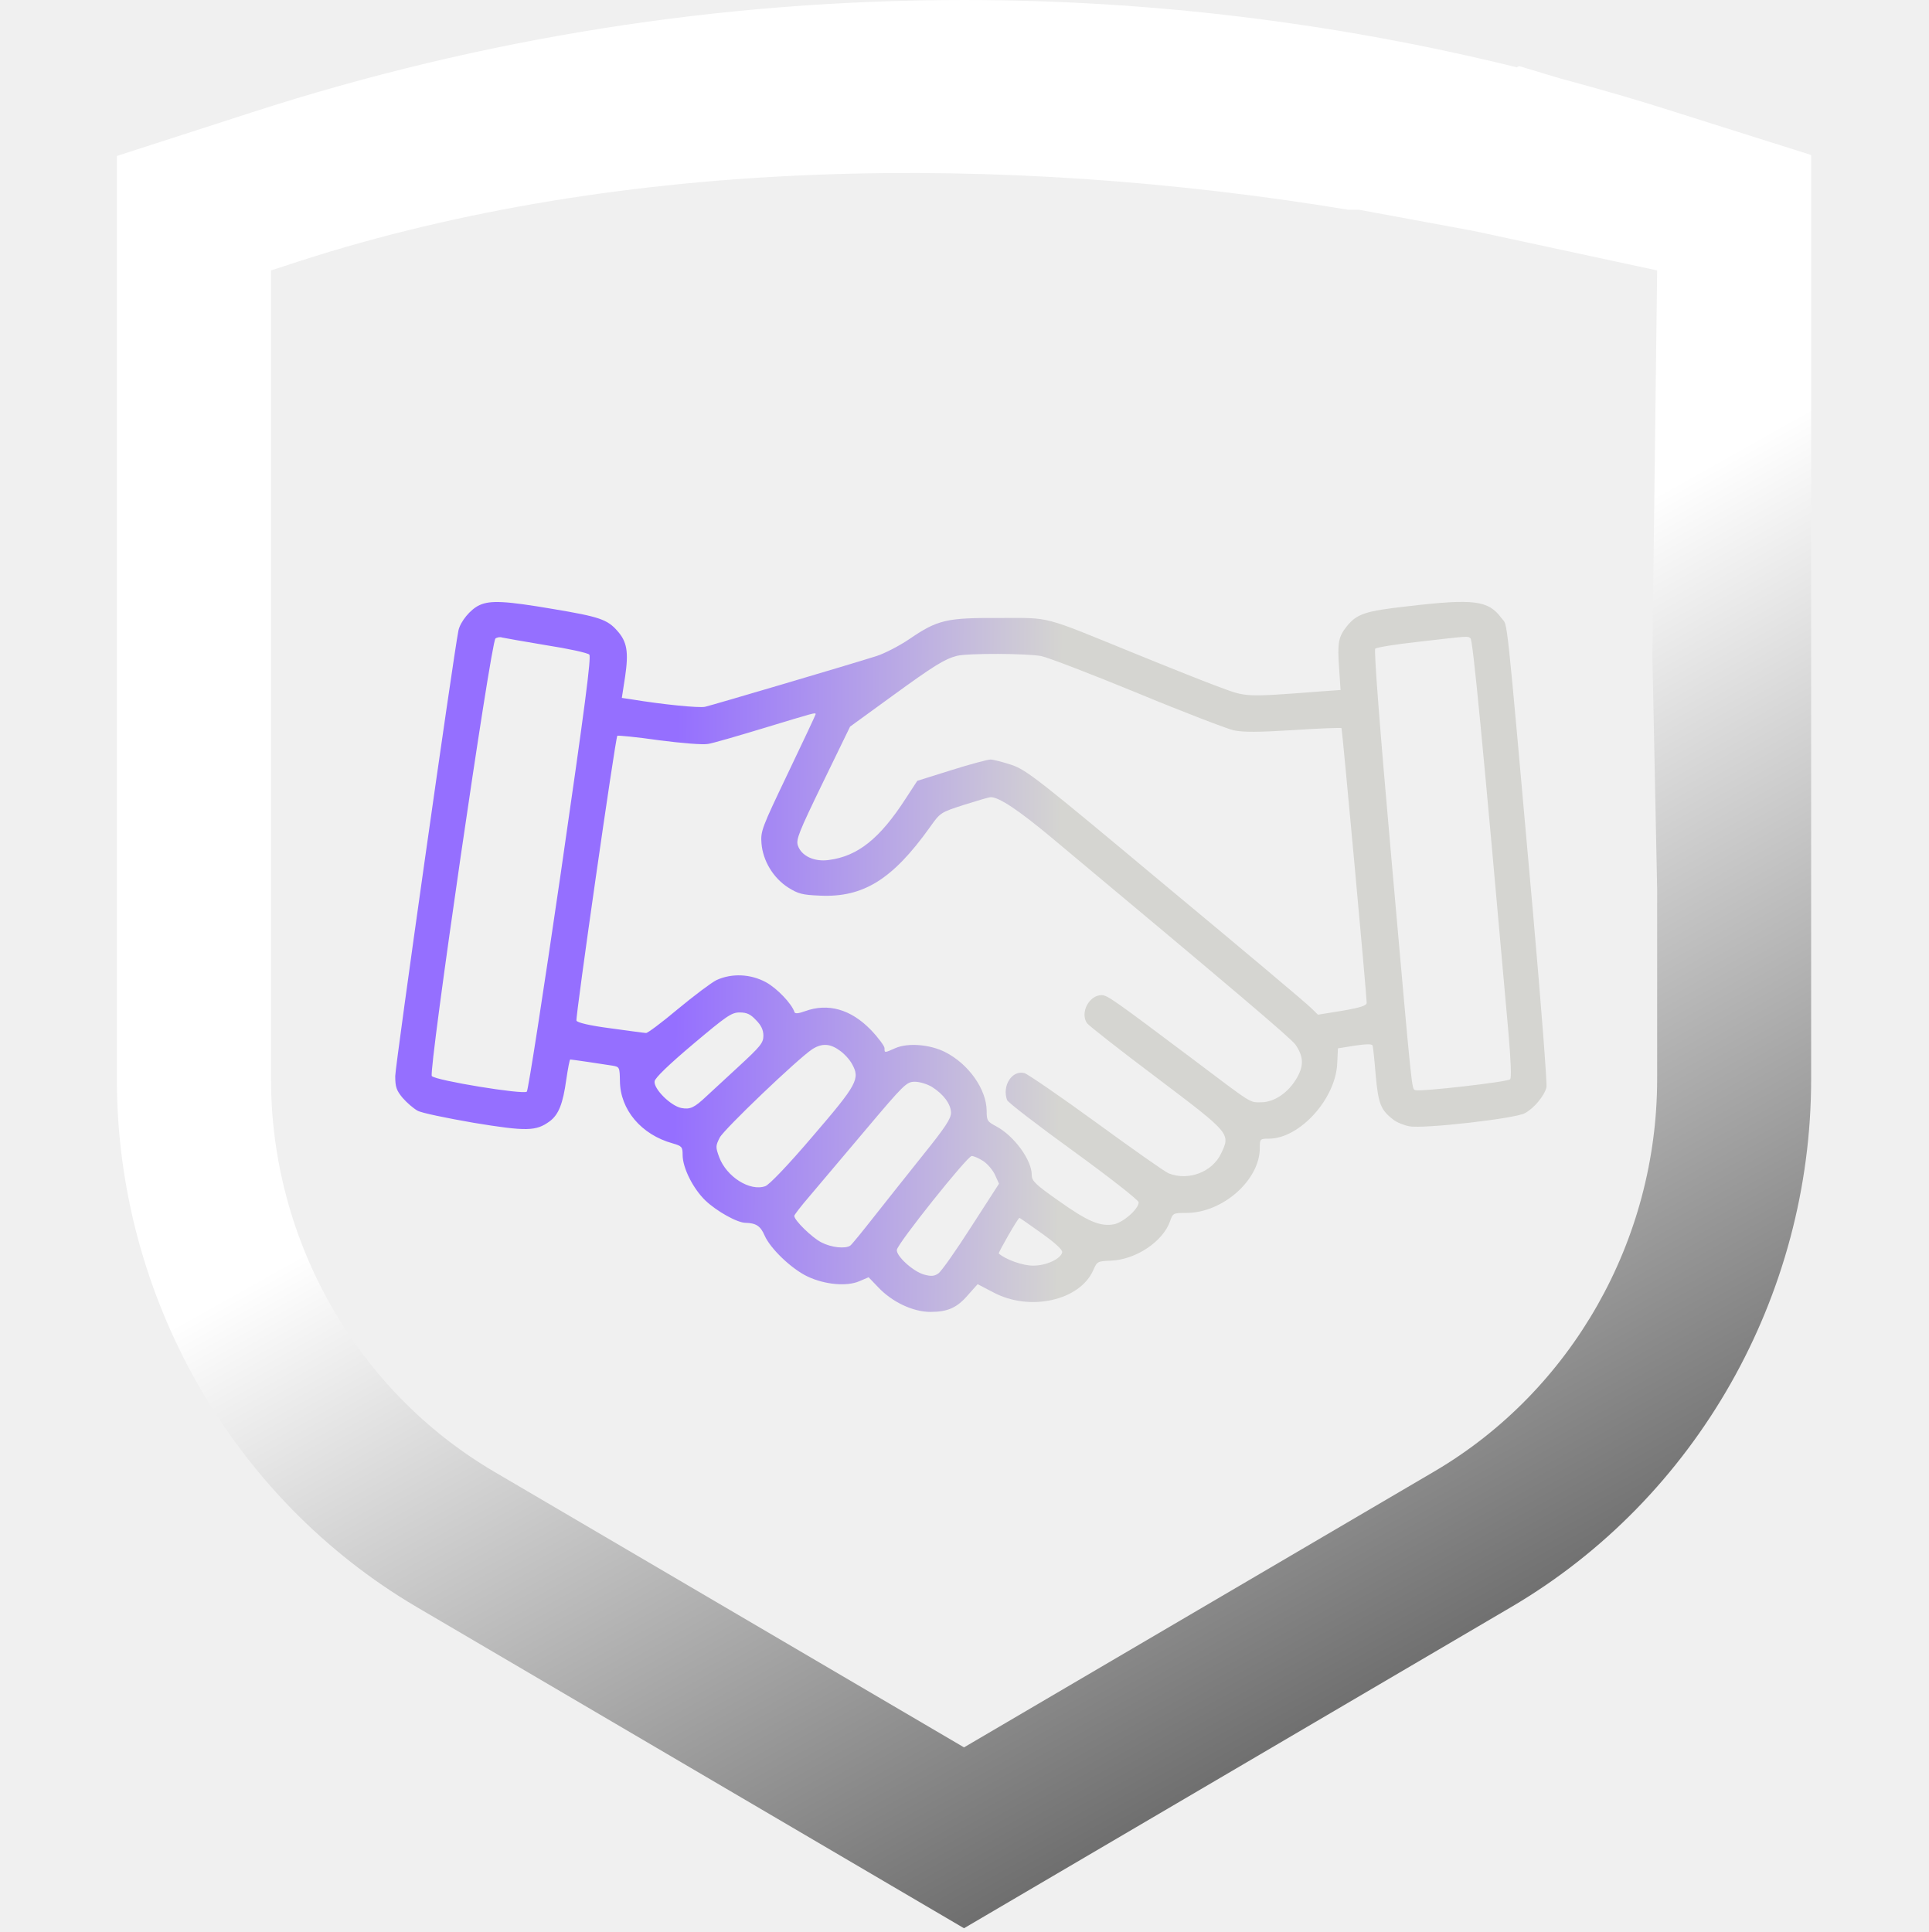
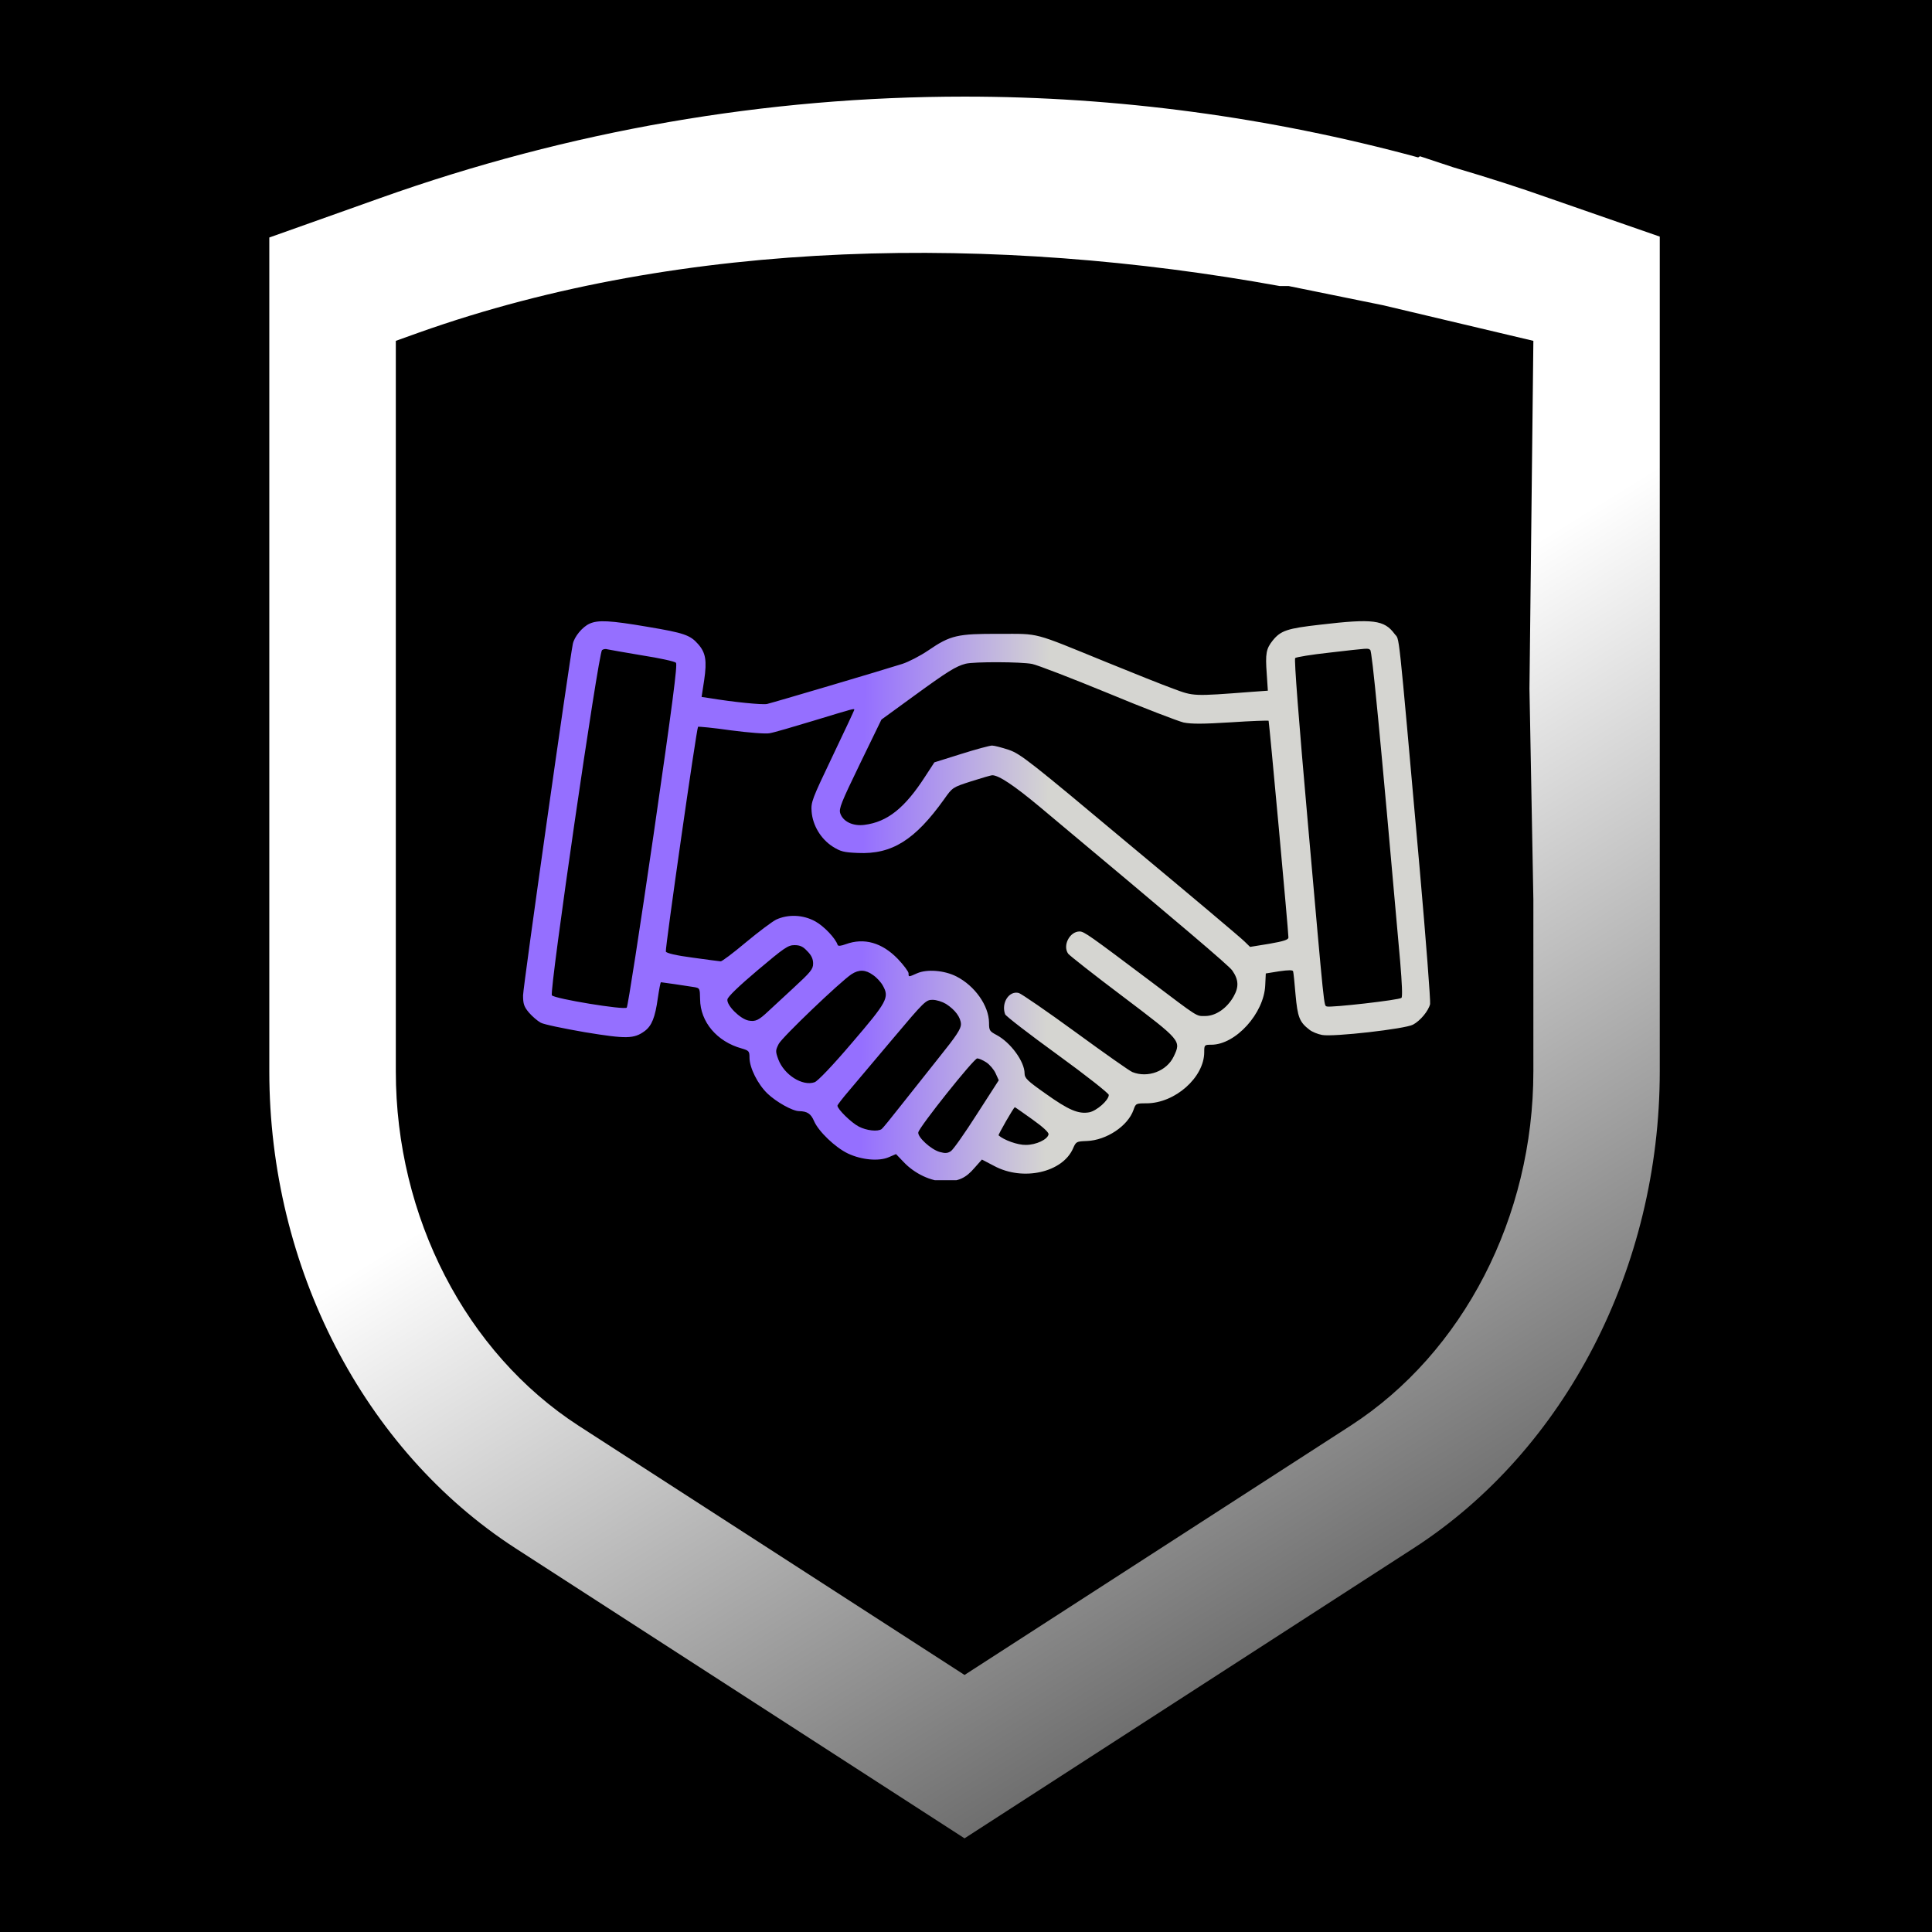
- <svg xmlns="http://www.w3.org/2000/svg" width="512" height="513" viewBox="0 0 512 513" fill="none">
-   <path fill-rule="evenodd" clip-rule="evenodd" d="M480.888 41.157V286.549C480.888 344.114 450.413 397.811 401.356 426.65L255.959 512.002L110.6 426.687C61.543 397.811 31.03 344.114 31.03 286.549V41.42L66.936 29.817C128.072 10.028 191.646 0.002 255.959 0.002C305.238 0.002 354.627 6.01 402.723 17.876L403.314 17.538L414.027 20.767C425.921 23.959 435.784 26.851 444.982 29.817L480.888 41.157ZM357.951 55.689C266.413 40.594 165.751 41.458 79.348 69.395L71.96 71.799V286.549C71.96 329.319 94.604 369.235 131.101 390.714L255.959 463.975L380.891 390.677C417.351 369.235 439.996 329.319 439.996 286.549V283.996V71.799L391.308 61.322L360.833 55.689L357.951 55.689ZM391.308 61.322L431.943 70.066L439.996 71.799V247.272V236.007L438.735 174.048L438.804 168.416L439.22 134.695L439.996 71.799L431.943 70.066L411.625 65.694L391.308 61.322Z" fill="url(#paint0_linear_226_19)" />
-   <path d="M127.329 160.671C124.87 161.788 122.221 165.074 121.716 167.44C120.392 174.077 104.941 282.963 104.941 285.723C104.941 288.615 105.256 289.535 106.896 291.506C108.031 292.82 109.797 294.332 110.869 294.923C111.878 295.515 118.626 296.895 125.816 298.143C139.816 300.443 142.339 300.377 145.933 297.749C148.33 295.975 149.465 293.083 150.348 286.709C150.789 283.752 151.231 281.321 151.42 281.321C151.735 281.321 159.807 282.503 162.645 282.963C164.474 283.292 164.537 283.358 164.6 287.038C164.663 294.66 170.276 301.297 178.601 303.597C181.06 304.32 181.249 304.517 181.249 306.686C181.249 310.103 184.024 315.623 187.304 318.777C190.268 321.603 195.754 324.691 197.962 324.691C200.736 324.757 201.935 325.546 203.007 328.043C204.52 331.526 210.133 336.914 214.421 338.951C219.025 341.12 224.827 341.645 228.17 340.2L230.629 339.148L233.215 341.843C236.873 345.72 242.422 348.348 247.026 348.348C251.693 348.348 254.152 347.231 257.116 343.748L259.576 340.988L263.738 343.157C273.45 348.348 286.757 345.325 290.288 337.243C291.297 334.943 291.423 334.877 294.955 334.746C301.577 334.483 308.766 329.686 310.658 324.297C311.415 322.129 311.478 322.063 315.01 322.063C324.659 322.063 334.497 313.323 334.497 304.846C334.497 302.415 334.56 302.349 336.893 302.349C345.092 302.349 354.677 291.769 355.056 282.306L355.245 278.364L359.723 277.641C362.939 277.181 364.326 277.181 364.452 277.641C364.579 278.035 364.957 281.583 365.272 285.526C365.966 293.083 366.597 294.726 369.939 297.289C370.822 298.012 372.777 298.8 374.227 299.063C377.885 299.786 402.291 297.026 404.877 295.58C407.336 294.266 410.048 290.98 410.616 288.681C410.805 287.761 409.228 267.127 407.084 242.878C399.579 158.7 400.399 166.585 398.633 164.088C395.165 159.423 391.444 158.897 373.597 161C362.497 162.248 360.29 162.971 357.578 166.322C355.371 169.082 355.056 170.725 355.56 177.494L355.939 183.211L350.452 183.605C330.713 185.116 330.965 185.116 324.091 182.554C320.622 181.305 310.406 177.231 301.388 173.551C276.351 163.365 279.315 164.088 265.441 164.088C251.314 164.023 248.981 164.548 241.476 169.674C238.764 171.514 234.791 173.551 232.71 174.208C225.899 176.377 189.196 187.219 187.178 187.679C185.538 188.008 176.078 187.088 167.312 185.642L165.105 185.314L165.988 179.597C166.934 173.091 166.492 170.397 163.907 167.505C161.258 164.483 159.114 163.76 146.942 161.723C134.203 159.554 130.23 159.357 127.329 160.671ZM144.987 171.317C150.915 172.237 156.024 173.354 156.465 173.814C157.033 174.34 155.33 187.482 148.897 231.839C144.294 263.381 140.257 289.469 139.879 289.863C139.059 290.718 115.662 286.906 114.653 285.723C113.707 284.672 130.356 170.331 131.554 169.542C131.996 169.214 132.816 169.082 133.32 169.28C133.825 169.411 139.122 170.331 144.987 171.317ZM390.435 169.477C391.066 169.937 393.525 195.236 400.525 274.289C401.156 281.781 401.345 286.183 400.967 286.578C400.273 287.301 377.065 289.929 375.804 289.469C374.795 289.009 375.11 292.032 369.434 227.896C366.344 193.133 364.768 172.631 365.146 172.237C365.461 171.908 370.696 171.054 376.75 170.397C390.498 168.82 389.552 168.885 390.435 169.477ZM276.477 174.208C278.369 174.602 289.784 179.005 301.955 183.999C314.127 189.059 325.668 193.462 327.56 193.922C330.208 194.448 333.992 194.448 343.452 193.856C350.326 193.396 356.065 193.199 356.191 193.331C356.38 193.593 362.876 264.235 362.876 266.272C362.876 266.995 361.362 267.521 356.443 268.375L349.947 269.427L348.056 267.587C347.047 266.535 329.704 251.947 309.523 235.19C275.72 206.933 272.63 204.502 268.657 203.122C266.261 202.333 263.738 201.676 262.981 201.676C262.288 201.676 257.558 202.925 252.576 204.502L243.557 207.328L240.467 212.059C233.593 222.704 227.728 227.37 220.034 228.356C216.187 228.881 212.782 227.304 211.836 224.479C211.331 222.902 212.088 220.996 218.458 207.853L225.71 192.936L236.746 184.919C248.035 176.705 250.81 174.997 254.089 174.142C256.99 173.42 272.756 173.485 276.477 174.208ZM216.566 189.651C216.566 189.782 213.286 196.813 209.25 205.225C202.25 219.879 201.935 220.667 202.187 223.953C202.565 228.553 205.277 233.087 209.25 235.65C211.962 237.358 213.034 237.621 217.764 237.818C229.242 238.344 236.999 233.481 246.837 219.747C249.675 215.739 249.675 215.739 255.981 213.702C259.513 212.585 262.666 211.665 263.044 211.665C265.252 211.665 270.297 215.016 279 222.244C327.623 262.855 342.821 275.735 343.956 277.378C346.101 280.466 346.227 282.898 344.398 286.118C342.127 290.126 338.344 292.689 334.812 292.689C331.722 292.689 332.857 293.412 316.397 280.992C295.838 265.549 294.009 264.235 292.496 264.235C289.153 264.235 286.694 268.967 288.649 271.727C289.09 272.318 297.352 278.824 307.064 286.118C326.803 301.035 326.74 300.969 324.217 306.292C321.884 311.22 315.514 313.652 310.28 311.549C309.397 311.22 300.82 305.175 291.171 298.143C281.522 291.112 272.882 285.198 272 284.935C268.72 284.081 266.008 288.286 267.396 292.098C267.585 292.689 275.531 298.8 285.054 305.7C294.577 312.6 302.334 318.711 302.334 319.237C302.334 321.011 298.298 324.56 295.775 325.086C292.117 325.743 288.838 324.363 281.081 318.843C274.901 314.506 273.955 313.586 273.955 312.009C273.955 308 269.225 301.56 264.495 299.063C262.161 297.815 261.972 297.552 261.972 294.923C261.909 289.206 257.179 282.503 250.936 279.349C246.9 277.312 241.098 276.852 237.755 278.298C234.791 279.612 234.854 279.612 234.854 278.298C234.854 277.772 233.215 275.538 231.197 273.435C225.899 267.981 219.845 266.272 213.728 268.507C212.088 269.098 211.142 269.229 210.953 268.769C210.259 266.535 206.286 262.395 203.385 260.818C199.286 258.584 194.304 258.387 190.268 260.227C188.817 260.95 184.213 264.432 179.925 267.981C175.7 271.529 171.916 274.355 171.537 274.289C171.159 274.289 166.934 273.698 162.078 273.041C156.528 272.318 153.249 271.529 153.06 271.004C152.744 270.215 163.402 195.893 163.907 195.368C164.033 195.236 169.015 195.696 174.943 196.551C180.997 197.339 186.673 197.799 187.997 197.536C189.322 197.339 196.07 195.368 203.007 193.265C216.44 189.191 216.566 189.125 216.566 189.651ZM200.736 270.872C202.124 272.252 202.691 273.501 202.691 275.012C202.691 276.918 201.935 277.838 195.944 283.358C192.286 286.775 188.502 290.192 187.619 291.046C184.34 294.135 183.268 294.66 180.871 294.2C178.033 293.609 173.492 289.075 173.808 287.103C173.934 286.183 177.718 282.569 184.024 277.246C192.916 269.755 194.241 268.835 196.385 268.835C198.277 268.835 199.286 269.295 200.736 270.872ZM222.872 278.889C224.07 279.678 225.584 281.321 226.215 282.503C228.422 286.446 227.665 287.892 215.746 301.757C209.25 309.38 204.205 314.637 203.196 314.966C199.097 316.412 192.916 312.469 190.961 307.277C189.952 304.517 190.015 304.255 191.088 302.086C192.223 299.852 211.773 281.189 215.62 278.626C218.142 276.984 220.35 277.049 222.872 278.889ZM247.467 288.615C250.558 290.586 252.449 293.149 252.513 295.449C252.513 297.026 250.999 299.326 245.134 306.62C241.098 311.68 235.233 319.04 232.08 323.049C228.989 326.991 226.152 330.474 225.773 330.737C224.449 331.657 220.728 331.263 218.079 329.883C215.62 328.634 210.89 324.034 210.89 322.851C210.89 322.589 212.656 320.289 214.863 317.726C217.007 315.163 223.692 307.277 229.683 300.18C240.152 287.761 240.719 287.235 242.927 287.235C244.251 287.235 246.269 287.892 247.467 288.615ZM261.026 308.263C262.161 308.986 263.612 310.694 264.18 311.943L265.252 314.309L257.873 325.743C253.837 332.051 249.927 337.637 249.107 338.163C248.035 338.885 247.215 338.951 245.323 338.425C242.359 337.571 237.882 333.431 238.134 331.854C238.386 330.08 256.864 306.949 257.999 306.949C258.567 306.949 259.891 307.54 261.026 308.263ZM276.54 327.451C280.135 330.014 282.153 331.854 282.027 332.511C281.712 334.22 277.865 336.06 274.396 336.06C271.621 336.125 266.954 334.417 265.189 332.84C264.999 332.643 270.297 323.377 270.675 323.377C270.801 323.377 273.387 325.217 276.54 327.451Z" fill="url(#paint1_linear_226_19)" />
+ <svg xmlns="http://www.w3.org/2000/svg" width="660" height="660" viewBox="0 0 660 660" fill="none">
+   <rect width="660" height="660" fill="black" />
+   <path fill-rule="evenodd" clip-rule="evenodd" d="M567 80.829V366.002C567 432.898 534.821 495.3 483.023 528.814L329.5 628.002L176.016 528.857C124.218 495.3 92 432.898 92 366.002V81.135L129.913 67.651C194.466 44.654 261.593 33.002 329.5 33.002C381.532 33.002 433.682 39.984 484.466 53.774L485.09 53.381L496.401 57.134C508.961 60.843 519.375 64.203 529.087 67.651L567 80.829ZM437.192 97.717C340.538 80.175 234.25 81.179 143.018 113.645L135.217 116.438V366.002C135.217 415.705 159.127 462.092 197.664 487.053L329.5 572.19L461.414 487.009C499.912 462.092 523.822 415.705 523.822 366.002V363.034V116.438L472.413 104.263L440.235 97.717L437.192 97.717ZM472.413 104.263L515.319 114.424L523.822 116.438V320.357V307.265L522.49 235.263L522.564 228.718L523.003 189.531L523.822 116.438L515.319 114.424L493.866 109.343L472.413 104.263Z" fill="url(#paint0_linear_456_1068)" />
+   <g clip-path="url(#clip0_456_1068)">
+     <path d="M201.382 213.066C198.888 214.2 196.204 217.536 195.692 219.938C194.35 226.675 178.688 337.216 178.688 340.018C178.688 342.953 179.007 343.887 180.669 345.889C181.82 347.223 183.61 348.757 184.697 349.357C185.719 349.958 192.56 351.359 199.847 352.626C214.039 354.961 216.596 354.895 220.24 352.226C222.669 350.425 223.82 347.49 224.715 341.019C225.162 338.017 225.61 335.548 225.802 335.548C226.121 335.548 234.304 336.749 237.181 337.216C239.035 337.55 239.099 337.616 239.163 341.352C239.226 349.091 244.916 355.828 253.354 358.163C255.847 358.897 256.039 359.097 256.039 361.299C256.039 364.768 258.852 370.372 262.176 373.574C265.181 376.442 270.743 379.578 272.98 379.578C275.793 379.644 277.007 380.445 278.094 382.98C279.628 386.516 285.318 391.986 289.665 394.054C294.332 396.256 300.213 396.789 303.601 395.322L306.094 394.254L308.715 396.989C312.423 400.925 318.049 403.594 322.715 403.594C327.446 403.594 329.939 402.46 332.944 398.924L335.437 396.122L339.656 398.324C349.501 403.594 362.989 400.525 366.569 392.32C367.592 389.985 367.72 389.918 371.3 389.785C378.012 389.518 385.3 384.648 387.218 379.177C387.985 376.976 388.049 376.909 391.629 376.909C401.409 376.909 411.382 368.037 411.382 359.431C411.382 356.963 411.446 356.896 413.811 356.896C422.122 356.896 431.839 346.155 432.222 336.549L432.414 332.546L436.953 331.812C440.213 331.345 441.62 331.345 441.747 331.812C441.875 332.213 442.259 335.815 442.579 339.818C443.282 347.49 443.921 349.157 447.309 351.759C448.204 352.493 450.186 353.293 451.656 353.56C455.364 354.294 480.104 351.492 482.725 350.025C485.218 348.69 487.967 345.355 488.542 343.02C488.734 342.086 487.136 321.139 484.962 296.522C477.355 211.065 478.186 219.07 476.396 216.535C472.88 211.799 469.108 211.265 451.017 213.4C439.766 214.667 437.528 215.401 434.779 218.804C432.542 221.605 432.222 223.273 432.734 230.144L433.117 235.948L427.556 236.349C407.546 237.883 407.802 237.883 400.834 235.281C397.318 234.014 386.962 229.878 377.82 226.142C352.441 215.802 355.446 216.535 341.382 216.535C327.062 216.469 324.697 217.002 317.09 222.206C314.341 224.074 310.313 226.142 308.204 226.809C301.3 229.01 264.094 240.018 262.048 240.485C260.386 240.818 250.797 239.884 241.911 238.417L239.674 238.083L240.569 232.279C241.528 225.675 241.08 222.94 238.459 220.004C235.774 216.936 233.601 216.202 221.263 214.134C208.35 211.932 204.322 211.732 201.382 213.066ZM219.281 223.874C225.29 224.808 230.468 225.942 230.916 226.409C231.491 226.942 229.765 240.285 223.245 285.315C218.578 317.336 214.487 343.82 214.103 344.221C213.272 345.088 189.555 341.219 188.532 340.018C187.573 338.951 204.45 222.873 205.665 222.072C206.112 221.739 206.943 221.605 207.455 221.806C207.966 221.939 213.336 222.873 219.281 223.874ZM468.085 222.006C468.725 222.473 471.218 248.157 478.314 328.41C478.953 336.015 479.145 340.485 478.761 340.885C478.058 341.619 454.533 344.287 453.254 343.82C452.232 343.353 452.551 346.422 446.798 281.312C443.665 246.022 442.067 225.208 442.451 224.808C442.77 224.474 448.076 223.607 454.213 222.94C468.149 221.339 467.19 221.405 468.085 222.006ZM352.569 226.809C354.487 227.209 366.058 231.679 378.396 236.749C390.734 241.886 402.432 246.355 404.35 246.822C407.035 247.356 410.871 247.356 420.46 246.756C427.428 246.289 433.245 246.088 433.373 246.222C433.565 246.489 440.149 318.203 440.149 320.271C440.149 321.005 438.615 321.539 433.629 322.406L427.044 323.474L425.126 321.606C424.104 320.538 406.524 305.728 386.067 288.717C351.802 260.031 348.67 257.563 344.642 256.162C342.213 255.361 339.656 254.694 338.889 254.694C338.186 254.694 333.391 255.962 328.341 257.563L319.199 260.431L316.067 265.235C309.099 276.042 303.154 280.778 295.354 281.779C291.455 282.313 288.003 280.712 287.044 277.843C286.533 276.242 287.3 274.307 293.756 260.965L301.108 245.822L312.295 237.683C323.738 229.344 326.551 227.609 329.875 226.742C332.816 226.008 348.797 226.075 352.569 226.809ZM291.838 242.486C291.838 242.619 288.514 249.758 284.423 258.297C277.327 273.173 277.007 273.974 277.263 277.309C277.647 281.979 280.396 286.582 284.423 289.184C287.172 290.918 288.259 291.185 293.053 291.385C304.688 291.919 312.551 286.982 322.523 273.04C325.4 268.97 325.4 268.97 331.793 266.902C335.373 265.768 338.569 264.834 338.953 264.834C341.19 264.834 346.304 268.237 355.126 275.575C404.414 316.802 419.82 329.878 420.971 331.546C423.145 334.681 423.273 337.149 421.419 340.418C419.117 344.488 415.282 347.089 411.702 347.089C408.569 347.089 409.72 347.823 393.035 335.215C372.195 319.538 370.341 318.203 368.807 318.203C365.419 318.203 362.925 323.007 364.907 325.808C365.355 326.409 373.729 333.013 383.574 340.418C403.583 355.562 403.519 355.495 400.962 360.899C398.597 365.902 392.14 368.37 386.834 366.235C385.939 365.902 377.245 359.764 367.464 352.626C357.683 345.488 348.925 339.484 348.03 339.217C344.706 338.35 341.957 342.62 343.364 346.489C343.555 347.089 351.61 353.293 361.263 360.298C370.916 367.303 378.779 373.507 378.779 374.041C378.779 375.842 374.688 379.444 372.131 379.978C368.423 380.645 365.099 379.244 357.236 373.64C350.971 369.237 350.012 368.303 350.012 366.702C350.012 362.633 345.218 356.095 340.423 353.56C338.058 352.293 337.866 352.026 337.866 349.357C337.802 343.554 333.007 336.749 326.679 333.547C322.587 331.479 316.706 331.012 313.318 332.48C310.313 333.814 310.377 333.814 310.377 332.48C310.377 331.946 308.715 329.678 306.67 327.543C301.3 322.006 295.163 320.271 288.962 322.54C287.3 323.14 286.341 323.273 286.149 322.806C285.446 320.538 281.418 316.335 278.478 314.734C274.322 312.466 269.272 312.266 265.181 314.134C263.711 314.868 259.044 318.403 254.697 322.006C250.414 325.608 246.578 328.477 246.195 328.41C245.811 328.41 241.528 327.81 236.605 327.143C230.98 326.409 227.656 325.608 227.464 325.075C227.144 324.274 237.948 248.824 238.459 248.29C238.587 248.157 243.637 248.623 249.647 249.491C255.784 250.291 261.537 250.758 262.879 250.491C264.222 250.291 271.062 248.29 278.094 246.155C291.711 242.019 291.838 241.952 291.838 242.486ZM275.793 324.941C277.199 326.342 277.774 327.61 277.774 329.144C277.774 331.079 277.007 332.013 270.934 337.616C267.227 341.085 263.391 344.554 262.496 345.422C259.172 348.557 258.085 349.091 255.656 348.624C252.779 348.023 248.176 343.42 248.496 341.419C248.624 340.485 252.459 336.816 258.852 331.412C267.866 323.807 269.208 322.873 271.382 322.873C273.3 322.873 274.322 323.34 275.793 324.941ZM298.231 333.08C299.446 333.88 300.98 335.548 301.619 336.749C303.857 340.752 303.09 342.219 291.007 356.295C284.423 364.034 279.309 369.371 278.286 369.704C274.131 371.172 267.866 367.169 265.884 361.899C264.861 359.097 264.925 358.83 266.012 356.629C267.163 354.361 286.98 335.415 290.88 332.813C293.437 331.145 295.674 331.212 298.231 333.08ZM323.163 342.953C326.295 344.955 328.213 347.556 328.277 349.891C328.277 351.492 326.743 353.827 320.797 361.232C316.706 366.369 310.761 373.841 307.565 377.91C304.432 381.913 301.555 385.448 301.172 385.715C299.829 386.649 296.058 386.249 293.373 384.848C290.88 383.58 286.085 378.911 286.085 377.71C286.085 377.443 287.875 375.108 290.112 372.506C292.286 369.905 299.062 361.899 305.135 354.694C315.747 342.086 316.323 341.552 318.56 341.552C319.902 341.552 321.948 342.219 323.163 342.953ZM336.907 362.9C338.058 363.634 339.528 365.368 340.103 366.636L341.19 369.037L333.711 380.645C329.619 387.049 325.656 392.72 324.825 393.254C323.738 393.987 322.907 394.054 320.989 393.52C317.985 392.653 313.446 388.45 313.702 386.849C313.957 385.048 332.688 361.566 333.839 361.566C334.414 361.566 335.756 362.166 336.907 362.9ZM352.633 382.38C356.277 384.981 358.323 386.849 358.195 387.516C357.875 389.251 353.976 391.119 350.46 391.119C347.647 391.185 342.916 389.451 341.126 387.85C340.934 387.65 346.304 378.243 346.688 378.243C346.816 378.243 349.437 380.111 352.633 382.38Z" fill="url(#paint1_linear_456_1068)" />
+   </g>
  <defs>
-     <linearGradient id="paint0_linear_226_19" x1="355.476" y1="-311.704" x2="773.856" y2="434.031" gradientUnits="userSpaceOnUse">
+     <linearGradient id="paint0_linear_456_1068" x1="434.579" y1="-329.234" x2="943.925" y2="495.66" gradientUnits="userSpaceOnUse">
      <stop stop-color="white" />
      <stop offset="0.5" stop-color="white" />
      <stop offset="1" />
    </linearGradient>
-     <linearGradient id="paint1_linear_226_19" x1="370.759" y1="159.751" x2="105.57" y2="157.633" gradientUnits="userSpaceOnUse">
+     <linearGradient id="paint1_linear_456_1068" x1="448.14" y1="212.132" x2="179.325" y2="209.988" gradientUnits="userSpaceOnUse">
      <stop offset="0.333" stop-color="#D5D5D1" />
-       <stop offset="0.719" stop-color="#956FFF" />
+       <stop offset="0.568" stop-color="#956FFF" />
    </linearGradient>
+     <clipPath id="clip0_456_1068">
+       <rect width="383.562" height="200.134" fill="white" transform="translate(150.188 203.048)" />
+     </clipPath>
  </defs>
</svg>
